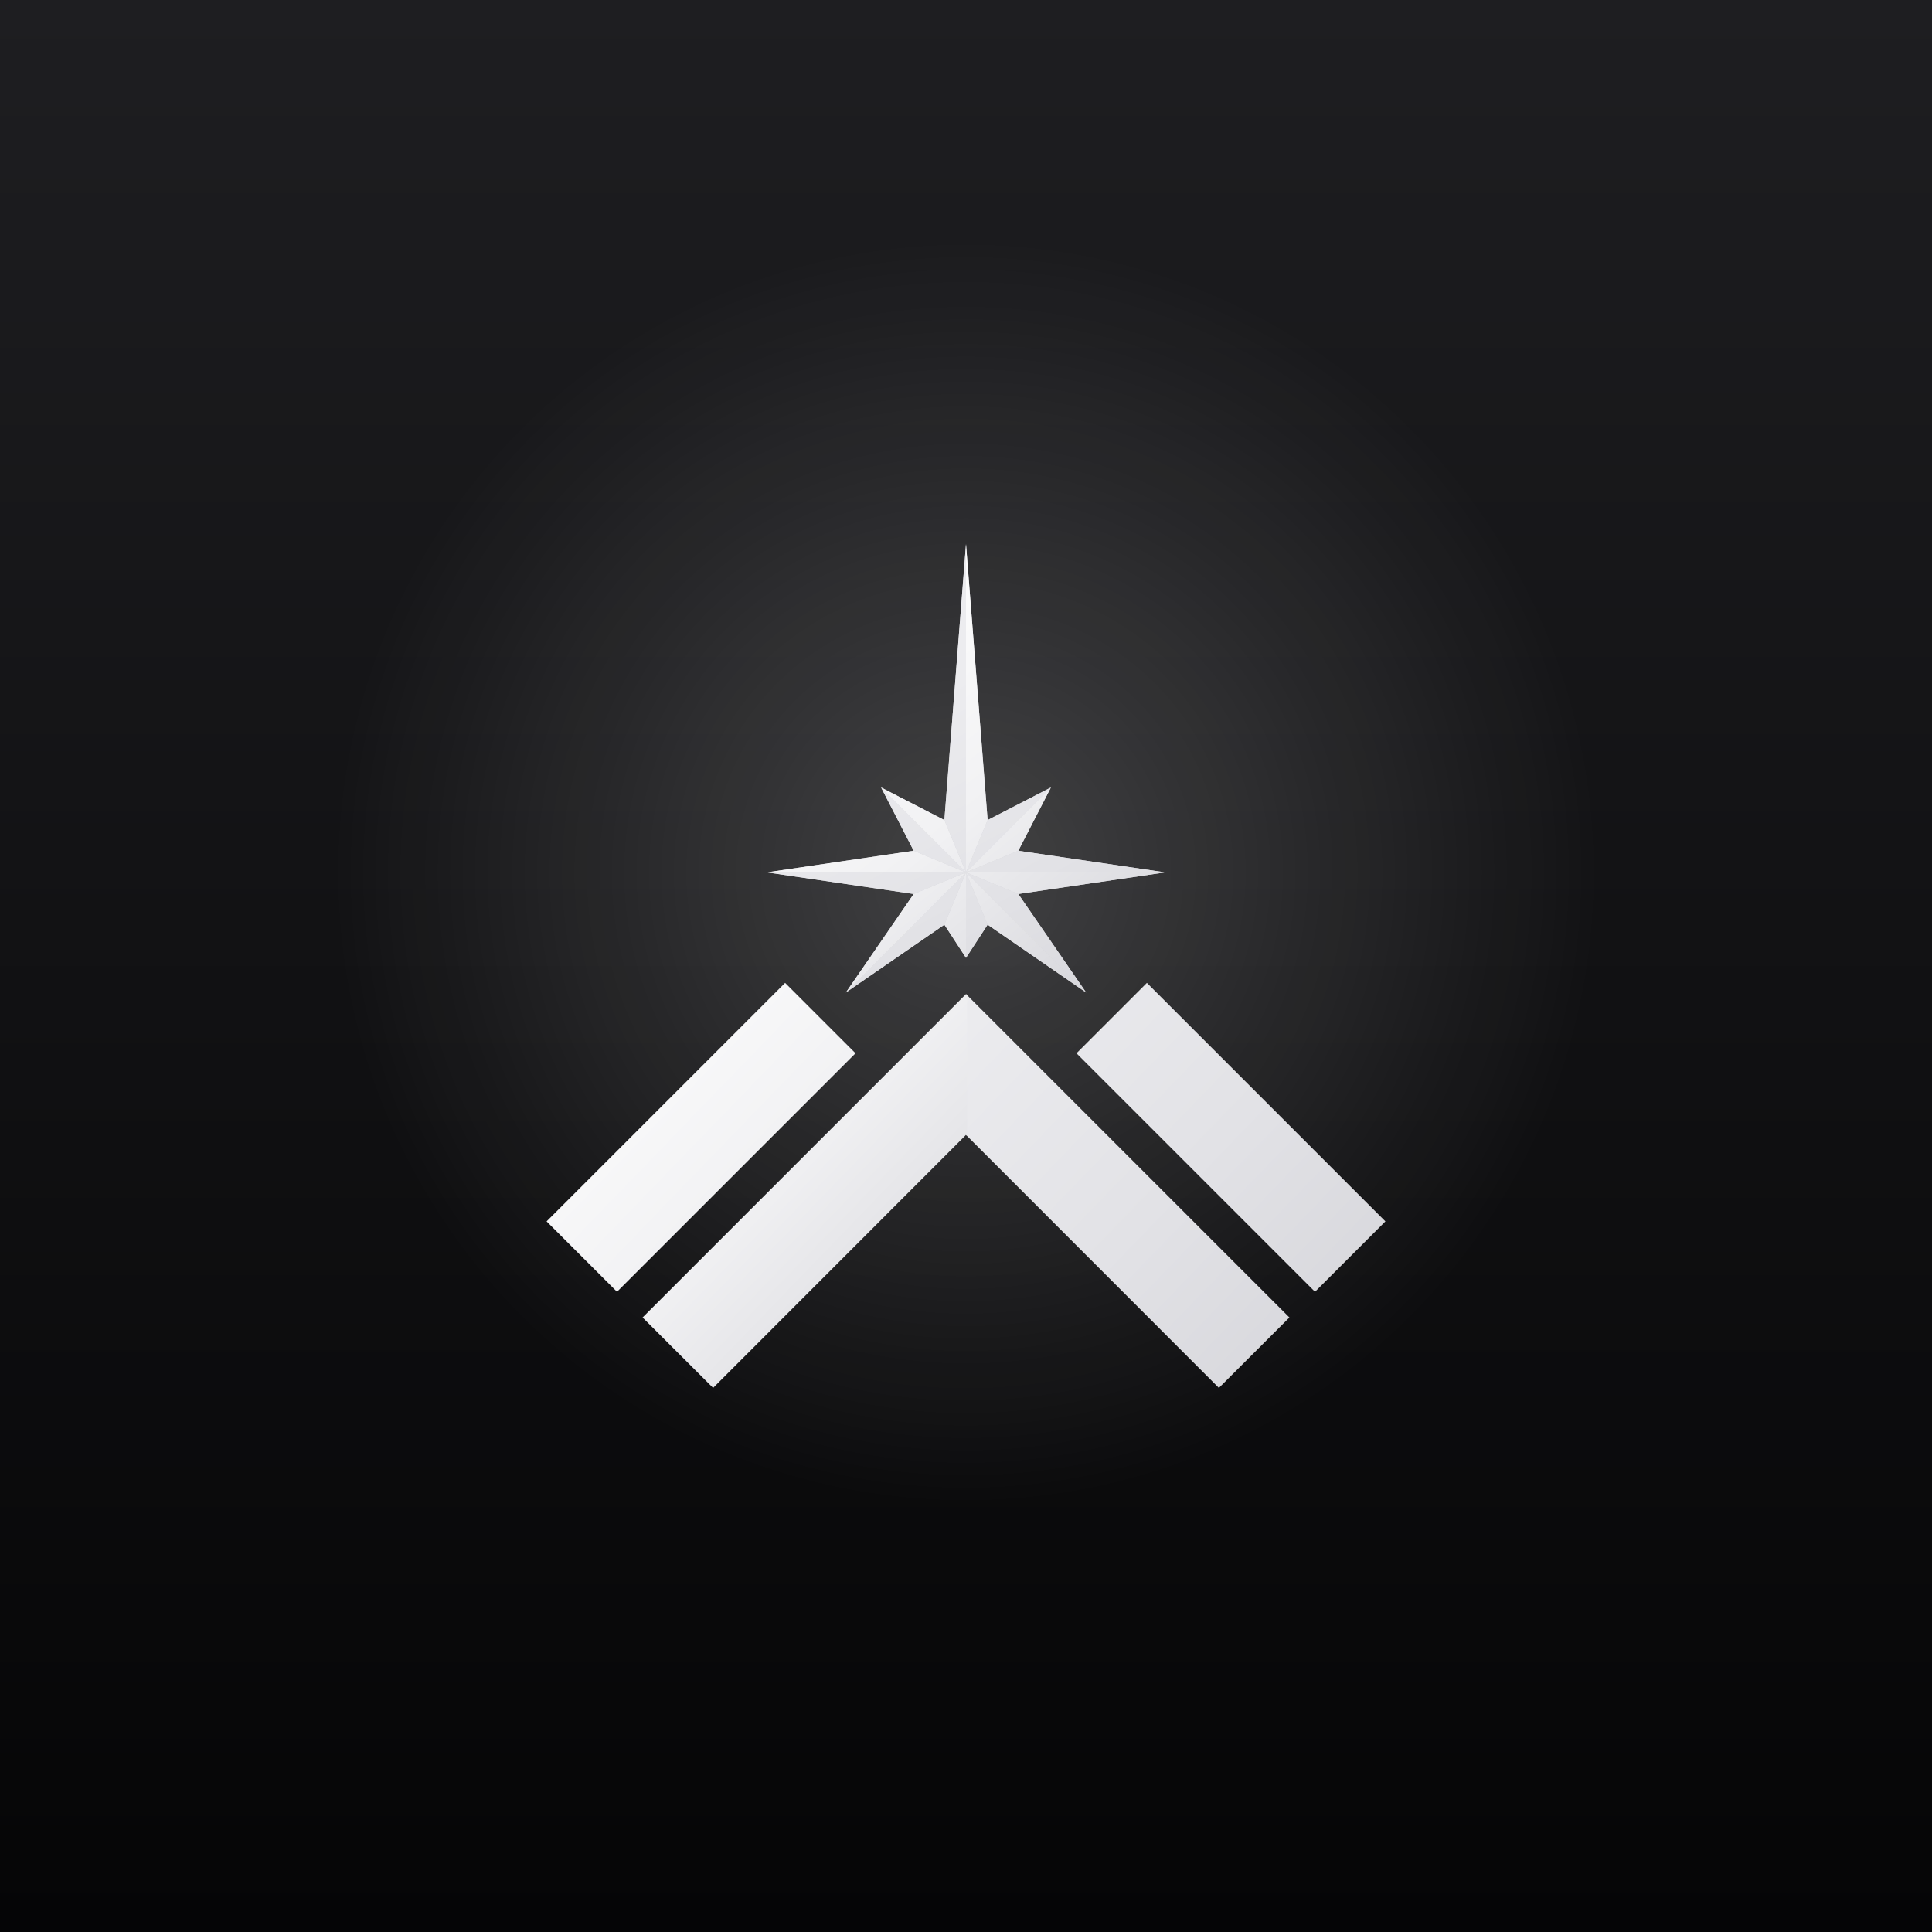
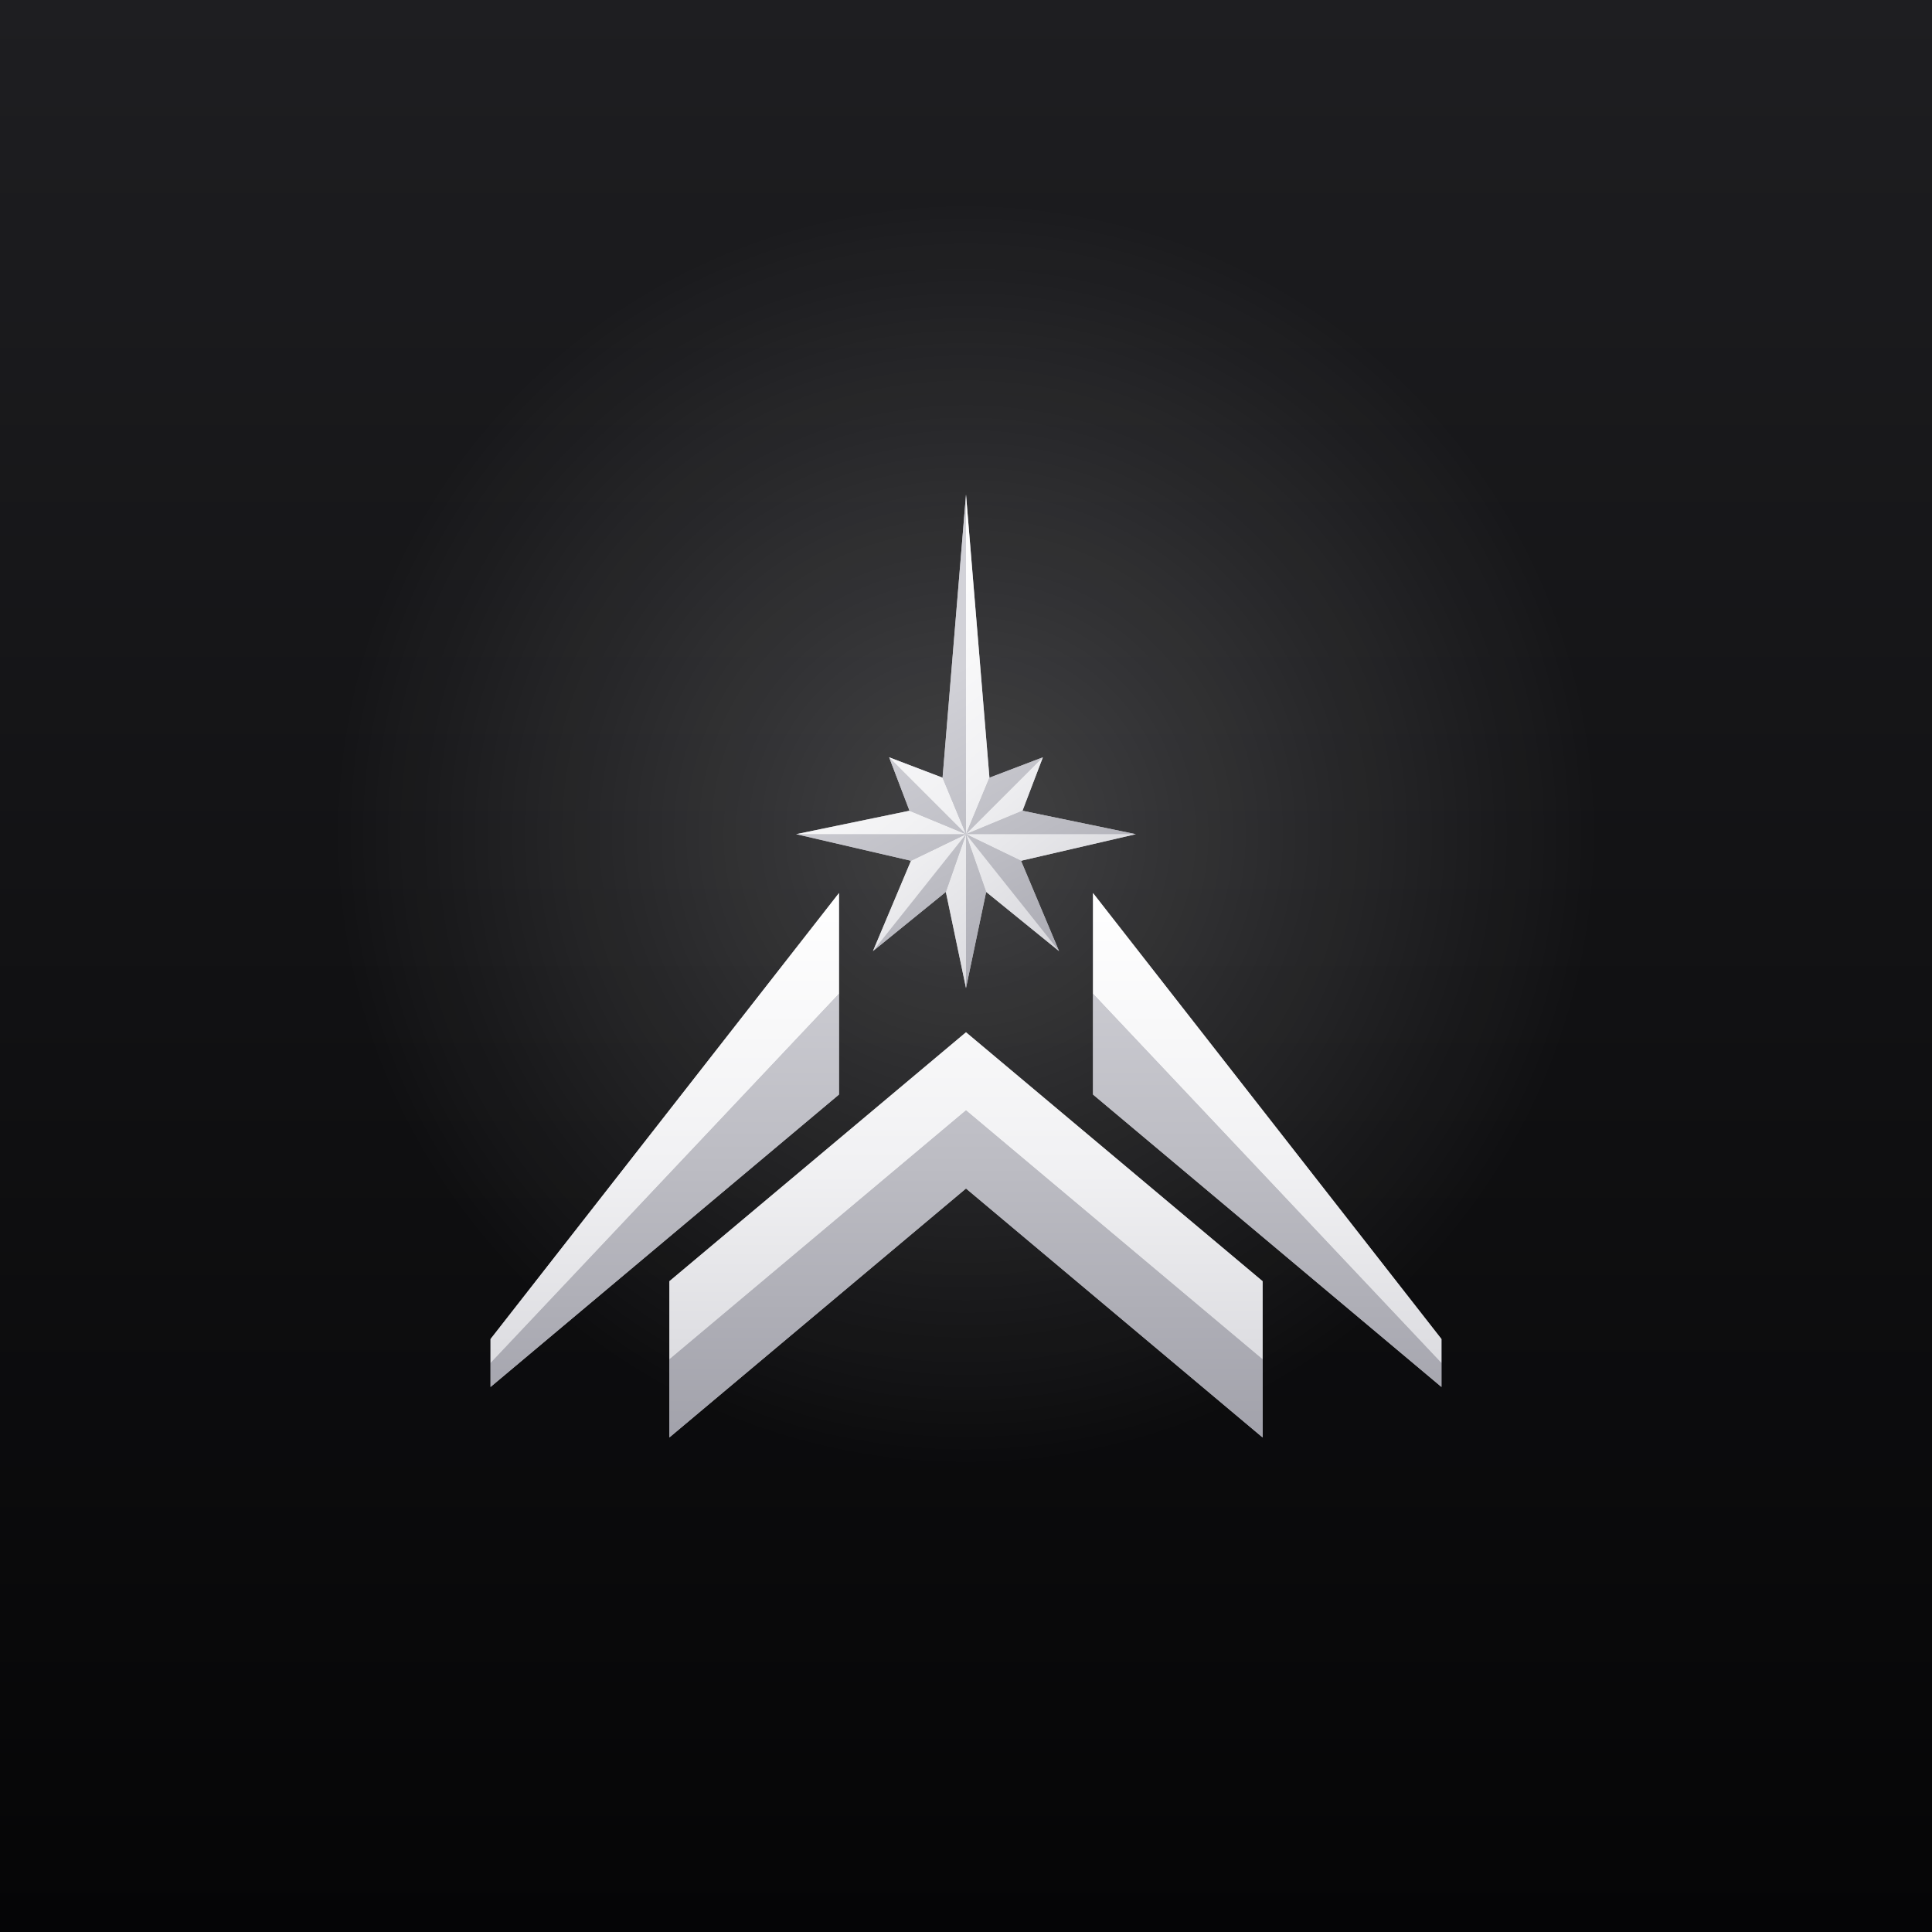
<svg xmlns="http://www.w3.org/2000/svg" viewBox="0 0 1024 1024" fill="none">
  <defs>
    <linearGradient id="night" x1="0" y1="0" x2="0" y2="1024" gradientUnits="userSpaceOnUse">
      <stop offset="0" stop-color="#1e1e21" />
      <stop offset="1" stop-color="#050506" />
    </linearGradient>
-     <radialGradient id="starlight" cx="512" cy="462.4" r="336" gradientUnits="userSpaceOnUse">
+     <radialGradient id="starlight" cx="512" cy="442.1" r="336" gradientUnits="userSpaceOnUse">
      <stop offset="0" stop-color="#ffffff" stop-opacity="0.2" />
      <stop offset="1" stop-color="#ffffff" stop-opacity="0" />
    </radialGradient>
  </defs>
  <rect width="1024" height="1024" fill="url(#night)" />
  <rect width="1024" height="1024" fill="url(#starlight)" />
-   <g transform="translate(512 512) scale(0.6) translate(-512 -512.7)">
+   <g transform="translate(512 512) scale(0.6) translate(-512 -516.45)">
    <g>
      <defs>
-         <clipPath id="em-chevrons">
-           <path d="M352.2 527.6 141.5 738.3 203.7 800.5 414.4 589.8Z" />
-           <path d="M671.8 527.6 882.5 738.3 820.3 800.5 609.6 589.8Z" />
-           <path d="M512 537.5 797.7 823.2 735.4 885.4 512 661.9 288.6 885.4 226.3 823.2Z" />
-         </clipPath>
-         <linearGradient id="em-left" gradientUnits="userSpaceOnUse" x1="141.5" y1="527.6" x2="512" y2="885.4">
+         <linearGradient id="em-upper" gradientUnits="userSpaceOnUse" x1="512" y1="452" x2="512" y2="932.9">
          <stop offset="0" stop-color="#ffffff" />
          <stop offset="0.5" stop-color="#f1f1f3" />
          <stop offset="1" stop-color="#d4d4d9" />
        </linearGradient>
-         <linearGradient id="em-right" gradientUnits="userSpaceOnUse" x1="512" y1="527.6" x2="882.5" y2="885.4">
-           <stop offset="0" stop-color="#ececef" />
-           <stop offset="0.5" stop-color="#e2e2e6" />
-           <stop offset="1" stop-color="#d4d4d9" />
+         <linearGradient id="em-under" gradientUnits="userSpaceOnUse" x1="512" y1="452" x2="512" y2="932.9">
+           <stop offset="0" stop-color="#d2d2d8" />
+           <stop offset="0.5" stop-color="#bcbcc3" />
+           <stop offset="1" stop-color="#a2a2ab" />
        </linearGradient>
-         <linearGradient id="em-lit" gradientUnits="userSpaceOnUse" x1="336" y1="254" x2="600" y2="580">
+         <linearGradient id="em-lit" gradientUnits="userSpaceOnUse" x1="362" y1="250" x2="587" y2="532">
          <stop offset="0" stop-color="#ffffff" />
          <stop offset="0.5" stop-color="#f1f1f3" />
          <stop offset="1" stop-color="#d4d4d9" />
        </linearGradient>
-         <linearGradient id="em-shade" gradientUnits="userSpaceOnUse" x1="512" y1="254" x2="688" y2="580">
-           <stop offset="0" stop-color="#ececef" />
-           <stop offset="0.5" stop-color="#e2e2e6" />
-           <stop offset="1" stop-color="#d4d4d9" />
+         <linearGradient id="em-shade" gradientUnits="userSpaceOnUse" x1="512" y1="250" x2="662" y2="532">
+           <stop offset="0" stop-color="#d2d2d8" />
+           <stop offset="0.5" stop-color="#bcbcc3" />
+           <stop offset="1" stop-color="#a2a2ab" />
        </linearGradient>
      </defs>
-       <g clip-path="url(#em-chevrons)">
-         <rect x="512" y="526.6" height="359.8" width="371.5" fill="url(#em-right)" />
-         <rect x="140.5" y="526.6" height="359.8" width="372.5" fill="url(#em-left)" />
-       </g>
-       <path d="M512 140 531.1 383.8 587 355 558.2 410.9 688 430 558.2 449.1 618.1 536.1 531.1 476.2 512 505.5 492.9 476.2 405.9 536.1 465.8 449.1 336 430 465.8 410.9 437 355 492.9 383.8Z" fill="#d4d4d9" />
-       <path d="M512 430 512 140 531.1 383.8Z" fill="url(#em-lit)" />
-       <path d="M512 430 531.1 383.8 587 355Z" fill="url(#em-shade)" />
-       <path d="M512 430 587 355 558.2 410.9Z" fill="url(#em-lit)" />
-       <path d="M512 430 558.2 410.9 688 430Z" fill="url(#em-shade)" />
-       <path d="M512 430 688 430 558.2 449.1Z" fill="url(#em-lit)" />
-       <path d="M512 430 558.2 449.1 618.1 536.1Z" fill="url(#em-shade)" />
-       <path d="M512 430 618.1 536.1 531.1 476.2Z" fill="url(#em-lit)" />
-       <path d="M512 430 531.1 476.2 512 505.5Z" fill="url(#em-shade)" />
-       <path d="M512 430 512 505.5 492.9 476.2Z" fill="url(#em-lit)" />
-       <path d="M512 430 492.9 476.2 405.9 536.1Z" fill="url(#em-shade)" />
-       <path d="M512 430 405.9 536.1 465.8 449.1Z" fill="url(#em-lit)" />
-       <path d="M512 430 465.8 449.1 336 430Z" fill="url(#em-shade)" />
-       <path d="M512 430 336 430 465.8 410.9Z" fill="url(#em-lit)" />
-       <path d="M512 430 465.8 410.9 437 355Z" fill="url(#em-shade)" />
-       <path d="M512 430 437 355 492.9 383.8Z" fill="url(#em-lit)" />
-       <path d="M512 430 492.9 383.8 512 140Z" fill="url(#em-shade)" />
+       <path d="M399.8 630 92 888.3 92 846 399.8 452Z" fill="#bcbcc3" />
+       <path d="M624.2 452 932 846 932 888.3 624.2 630Z" fill="#bcbcc3" />
+       <path d="M512 575 774 794.9 774 932.9 512 713 250 932.9 250 794.9Z" fill="#bcbcc3" />
+       <path d="M399.8 541 92 867.2 92 846 399.8 452Z" fill="url(#em-upper)" />
+       <path d="M624.2 452 932 846 932 867.2 624.2 541Z" fill="url(#em-upper)" />
+       <path d="M399.8 630 92 888.3 92 867.2 399.8 541Z" fill="url(#em-under)" />
+       <path d="M624.2 541 932 867.2 932 888.3 624.2 630Z" fill="url(#em-under)" />
+       <path d="M512 575 774 794.9 774 863.9 512 644 250 863.9 250 794.9Z" fill="url(#em-upper)" />
+       <path d="M512 644 774 863.9 774 932.9 512 713 250 932.9 250 863.9Z" fill="url(#em-under)" />
+       <path d="M512 100 532.7 350.1 579.9 332.1 561.9 379.3 662 400 560.6 423.5 594.2 503.3 529.8 451 512 535.9 494.2 451 429.8 503.3 463.4 423.5 362 400 462.1 379.3 444.1 332.1 491.3 350.1Z" fill="#bcbcc3" />
+       <path d="M512 400 512 100 532.7 350.1Z" fill="url(#em-lit)" />
+       <path d="M512 400 532.7 350.1 579.9 332.1Z" fill="url(#em-shade)" />
+       <path d="M512 400 579.9 332.1 561.9 379.3Z" fill="url(#em-lit)" />
+       <path d="M512 400 561.9 379.3 662 400Z" fill="url(#em-shade)" />
+       <path d="M512 400 662 400 560.6 423.5Z" fill="url(#em-lit)" />
+       <path d="M512 400 560.6 423.5 594.2 503.3Z" fill="url(#em-shade)" />
+       <path d="M512 400 594.2 503.3 529.8 451Z" fill="url(#em-lit)" />
+       <path d="M512 400 529.8 451 512 535.9Z" fill="url(#em-shade)" />
+       <path d="M512 400 512 535.9 494.2 451Z" fill="url(#em-lit)" />
+       <path d="M512 400 494.2 451 429.8 503.3Z" fill="url(#em-shade)" />
+       <path d="M512 400 429.8 503.3 463.4 423.5Z" fill="url(#em-lit)" />
+       <path d="M512 400 463.4 423.5 362 400Z" fill="url(#em-shade)" />
+       <path d="M512 400 362 400 462.1 379.3Z" fill="url(#em-lit)" />
+       <path d="M512 400 462.1 379.3 444.1 332.1Z" fill="url(#em-shade)" />
+       <path d="M512 400 444.1 332.1 491.3 350.1Z" fill="url(#em-lit)" />
+       <path d="M512 400 491.3 350.1 512 100Z" fill="url(#em-shade)" />
    </g>
  </g>
</svg>
